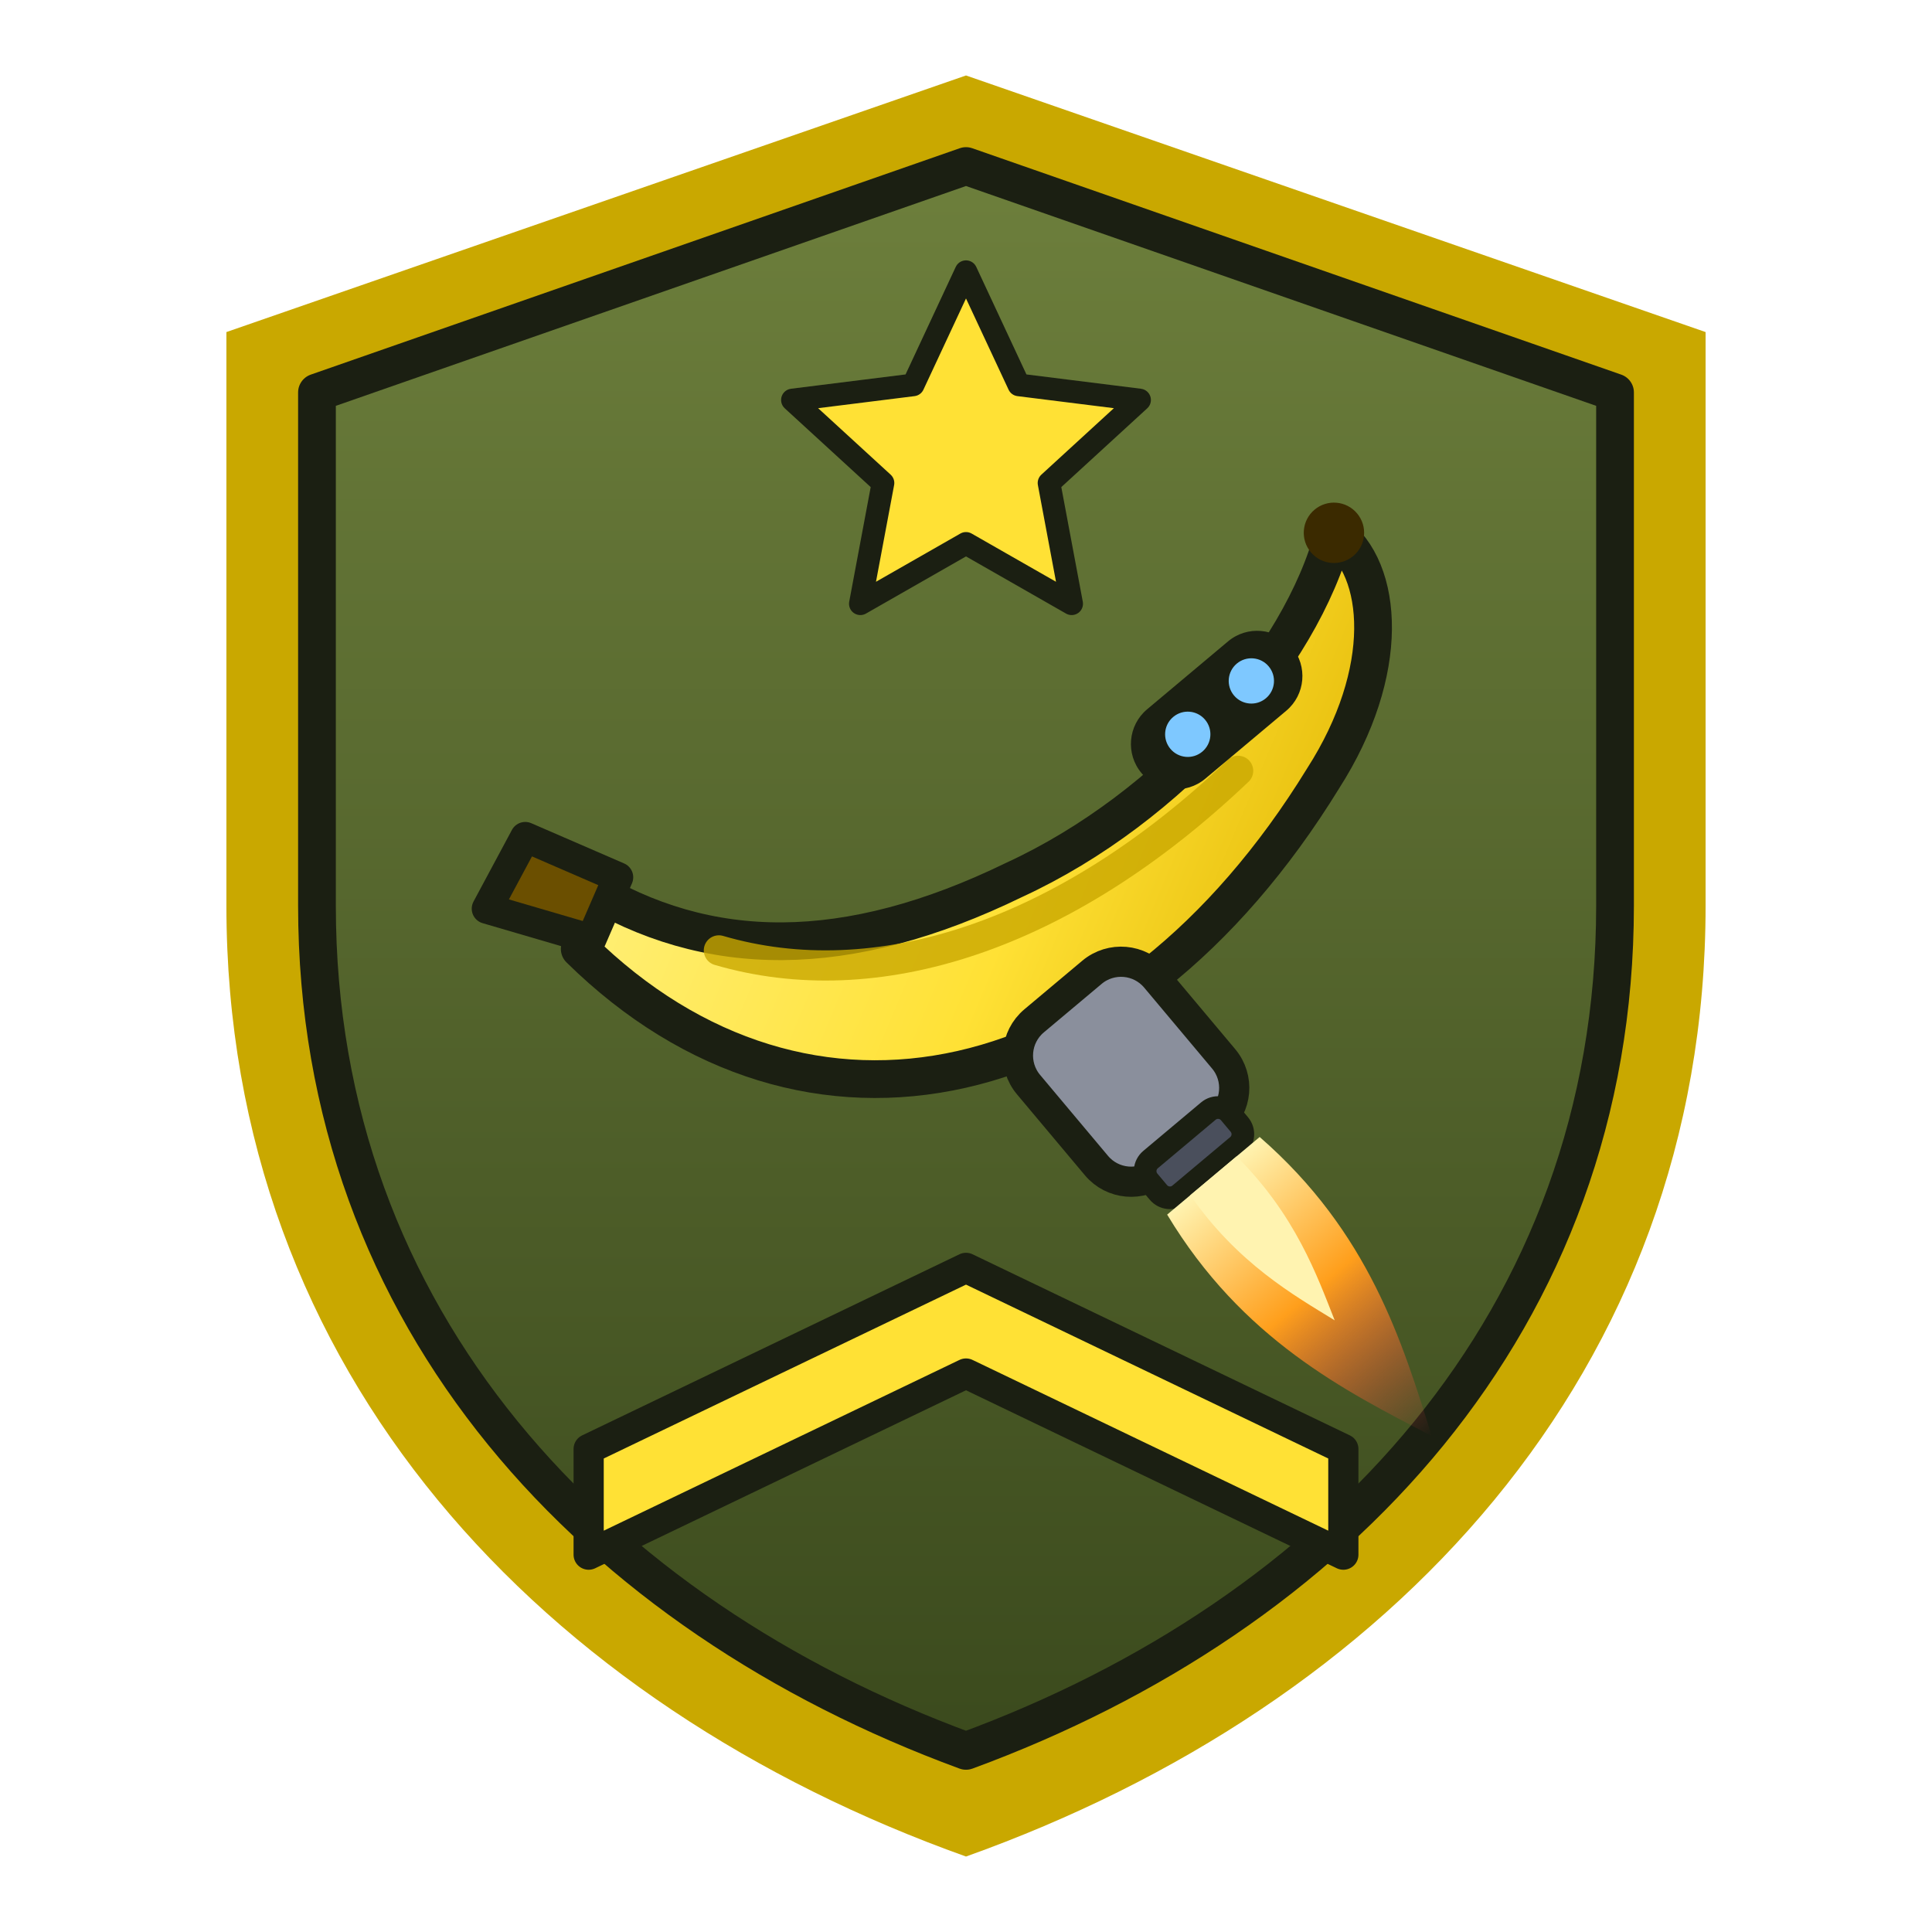
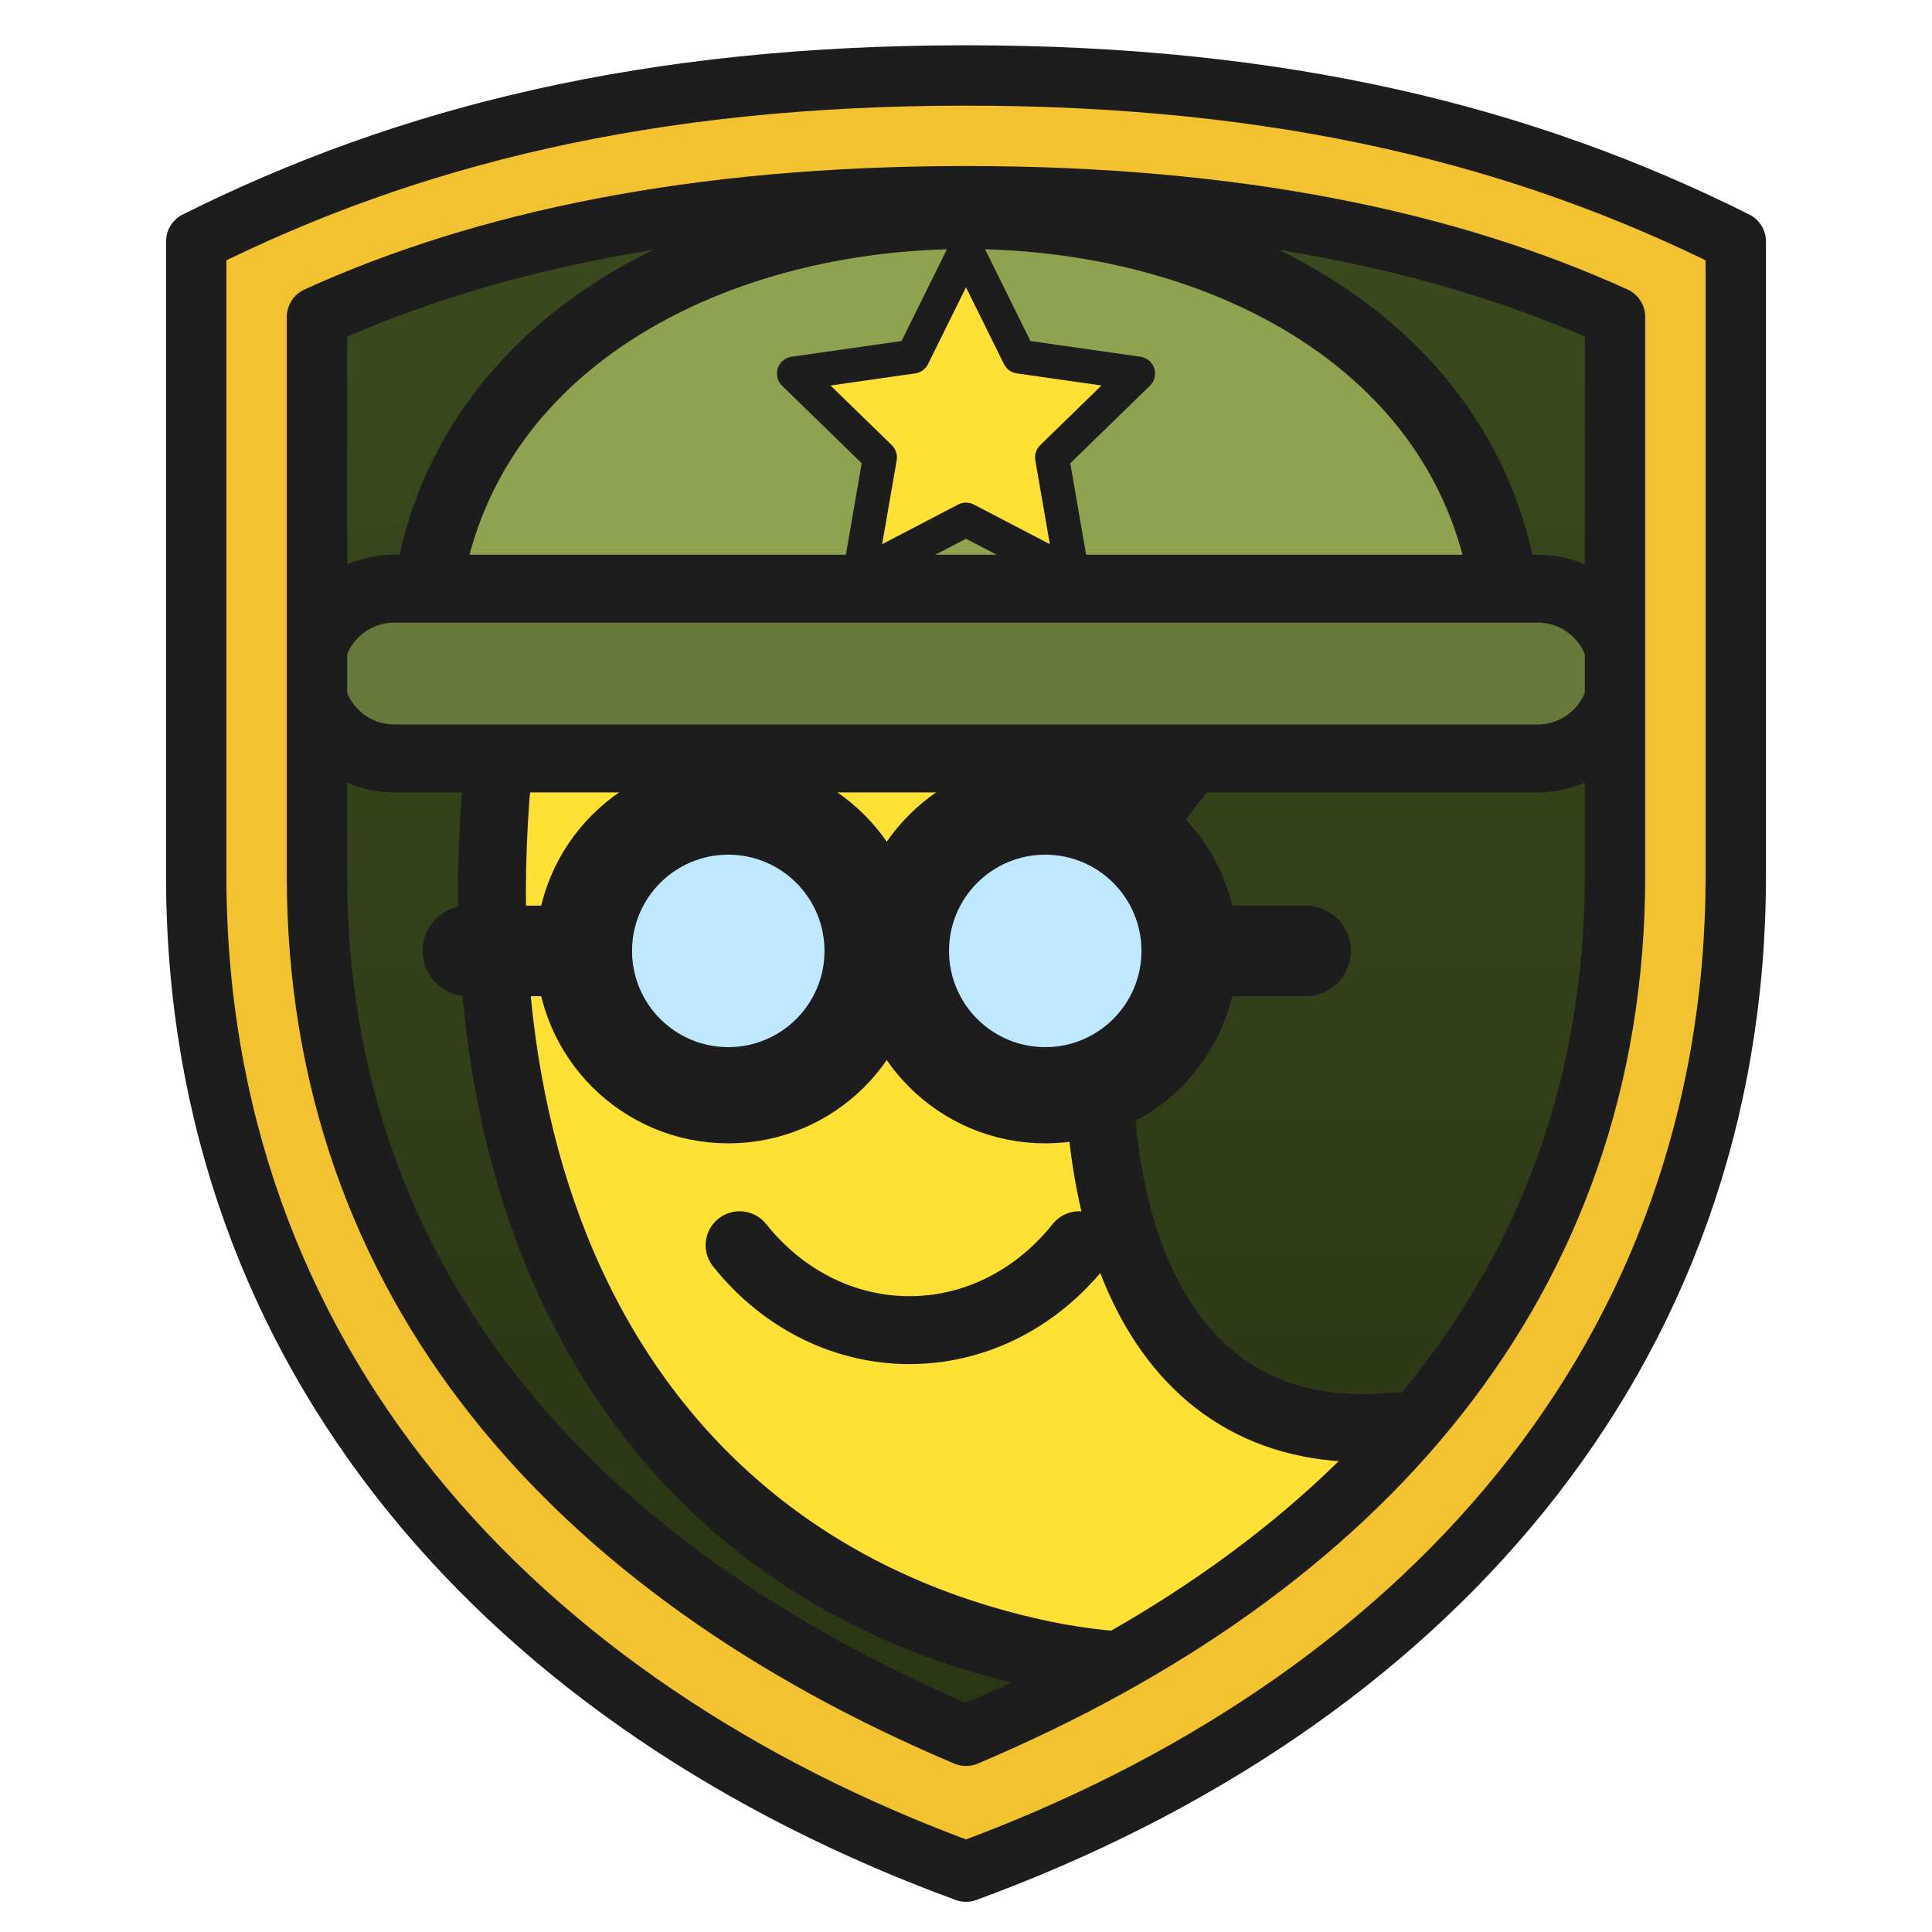
<svg xmlns="http://www.w3.org/2000/svg" viewBox="0 0 256 256" role="img" aria-labelledby="t">
  <defs>
-     <linearGradient id="shield" x1="0" y1="0" x2="0" y2="1">
-       <stop offset="0" stop-color="#6d7f3c" />
-       <stop offset="1" stop-color="#3b4a1d" />
+     <linearGradient id="bb-olive" x1="0" y1="0" x2="0" y2="1">
+       <stop offset="0" stop-color="#3b4a1e" />
+       <stop offset="1" stop-color="#2a3514" />
    </linearGradient>
-     <linearGradient id="peel" x1="0" y1="0" x2="1" y2="1">
-       <stop offset="0" stop-color="#fff07a" />
-       <stop offset="0.55" stop-color="#ffe135" />
-       <stop offset="1" stop-color="#e0b400" />
-     </linearGradient>
-     <linearGradient id="flame" x1="0" y1="0" x2="0" y2="1">
-       <stop offset="0" stop-color="#fff3b0" />
-       <stop offset="0.45" stop-color="#ff9f1c" />
-       <stop offset="1" stop-color="#e63946" stop-opacity="0" />
-     </linearGradient>
+     <clipPath id="bb-field">
+       <path d="M128 26 C164 26 192 32 214 42 V116 C214 170 180 208 128 230 C76 208 42 170 42 116 V42 C64 32 92 26 128 26 Z" />
+     </clipPath>
  </defs>
-   <path d="M128 10 L226 44 V120 C226 182 184 226 128 246 C72 226 30 182 30 120 V44 Z" fill="#c9a800" />
-   <path d="M128 22 L214 52 V120 C214 175 177 214 128 232 C79 214 42 175 42 120 V52 Z" fill="url(#shield)" />
-   <path d="M128 22 L214 52 V120 C214 175 177 214 128 232 C79 214 42 175 42 120 V52 Z" fill="none" stroke="#1b1f12" stroke-width="5" stroke-linejoin="round" />
-   <path d="M78 192 L128 168 L178 192 L178 206 L128 182 L78 206 Z" fill="#ffe135" stroke="#1b1f12" stroke-width="4" stroke-linejoin="round" />
-   <path d="M128 36 l7 15 16 2 -12 11 3 16 -14 -8 -14 8 3 -16 -12 -11 16 -2 z" fill="#ffe135" stroke="#1b1f12" stroke-width="3" stroke-linejoin="round" />
-   <g transform="translate(-4 -18) rotate(-40 134 120)">
-     <path d="M78 104 C82 146 120 166 168 150 C184 145 192 134 190 126 C176 136 150 140 128 134 C104 128 90 116 84 98 Z" fill="url(#peel)" stroke="#1b1f12" stroke-width="5" stroke-linejoin="round" />
-     <path d="M92 116 C104 134 128 144 160 142" fill="none" stroke="#c9a800" stroke-width="4" stroke-linecap="round" opacity="0.8" />
-     <path d="M80 104 L72 92 L82 88 L88 100 Z" fill="#6b4f00" stroke="#1b1f12" stroke-width="4" stroke-linejoin="round" />
-     <circle cx="190" cy="126" r="4" fill="#3b2a00" />
-     <rect x="112" y="150" width="22" height="26" rx="6" fill="#8a8f9c" stroke="#1b1f12" stroke-width="4" />
-     <rect x="116" y="174" width="14" height="6" rx="2" fill="#4a4f5c" stroke="#1b1f12" stroke-width="3" />
-     <path d="M115 181 C112 200 118 214 123 226 C128 214 134 200 131 181 Z" fill="url(#flame)" />
-     <path d="M119 181 C118 192 121 200 123 206 C125 200 128 192 127 181 Z" fill="#fff3b0" />
-     <rect x="150" y="128" width="26" height="12" rx="6" fill="#1b1f12" />
-     <circle cx="158" cy="134" r="3" fill="#7ec8ff" />
-     <circle cx="169" cy="134" r="3" fill="#7ec8ff" />
+   <path d="M128 10 C170 10 202 18 230 32 V116 C230 180 188 226 128 248 C68 226 26 180 26 116 V32 C54 18 86 10 128 10 Z" fill="#f2c230" stroke="#1d1d1d" stroke-width="8" stroke-linejoin="round" />
+   <path d="M128 26 C164 26 192 32 214 42 V116 C214 170 180 208 128 230 C76 208 42 170 42 116 V42 C64 32 92 26 128 26 Z" fill="url(#bb-olive)" stroke="#1d1d1d" stroke-width="6" stroke-linejoin="round" />
+   <g clip-path="url(#bb-field)">
+     <g transform="translate(128 126) scale(1.5) translate(-128 -124)">
+       <path d="M88 98 C80 144 98 178 134 186 C152 190 168 184 174 174 L166 166 C146 168 138 150 140 126 C141 114 146 106 160 98 Z" fill="#ffe135" stroke="#1d1d1d" stroke-width="6" stroke-linejoin="round" />
+       <circle cx="174" cy="172" r="7" fill="#6b4f00" stroke="#1d1d1d" stroke-width="3" />
+       <path d="M80 98 C80 46 176 46 176 98 Z" fill="#8ea24f" stroke="#1d1d1d" stroke-width="6" stroke-linejoin="round" />
+       <rect x="70" y="92" width="116" height="15" rx="7.5" fill="#66783a" stroke="#1d1d1d" stroke-width="6" />
+       <path d="M128 62 l4.7 9.5 10.5 1.5 -7.6 7.4 1.8 10.4 -9.4 -4.9 -9.4 4.9 1.8 -10.4 -7.6 -7.4 10.5 -1.5 z" fill="#ffe135" stroke="#1d1d1d" stroke-width="3" stroke-linejoin="round" />
+       <path d="M84 124 H158" stroke="#1d1d1d" stroke-width="8" stroke-linecap="round" />
+       <circle cx="107" cy="124" r="14" fill="#1d1d1d" stroke="#1d1d1d" stroke-width="6" />
+       <circle cx="135" cy="124" r="14" fill="#1d1d1d" stroke="#1d1d1d" stroke-width="6" />
+       <circle cx="107" cy="124" r="8.5" fill="#bfe8ff" />
+       <circle cx="135" cy="124" r="8.5" fill="#bfe8ff" />
+       <path d="M108 150 C116 160 130 160 138 150" fill="none" stroke="#1d1d1d" stroke-width="6" stroke-linecap="round" />
+     </g>
  </g>
+   <path d="M128 26 C164 26 192 32 214 42 V116 C214 170 180 208 128 230 C76 208 42 170 42 116 V42 C64 32 92 26 128 26 Z" fill="none" stroke="#1d1d1d" stroke-width="8" stroke-linejoin="round" />
</svg>
